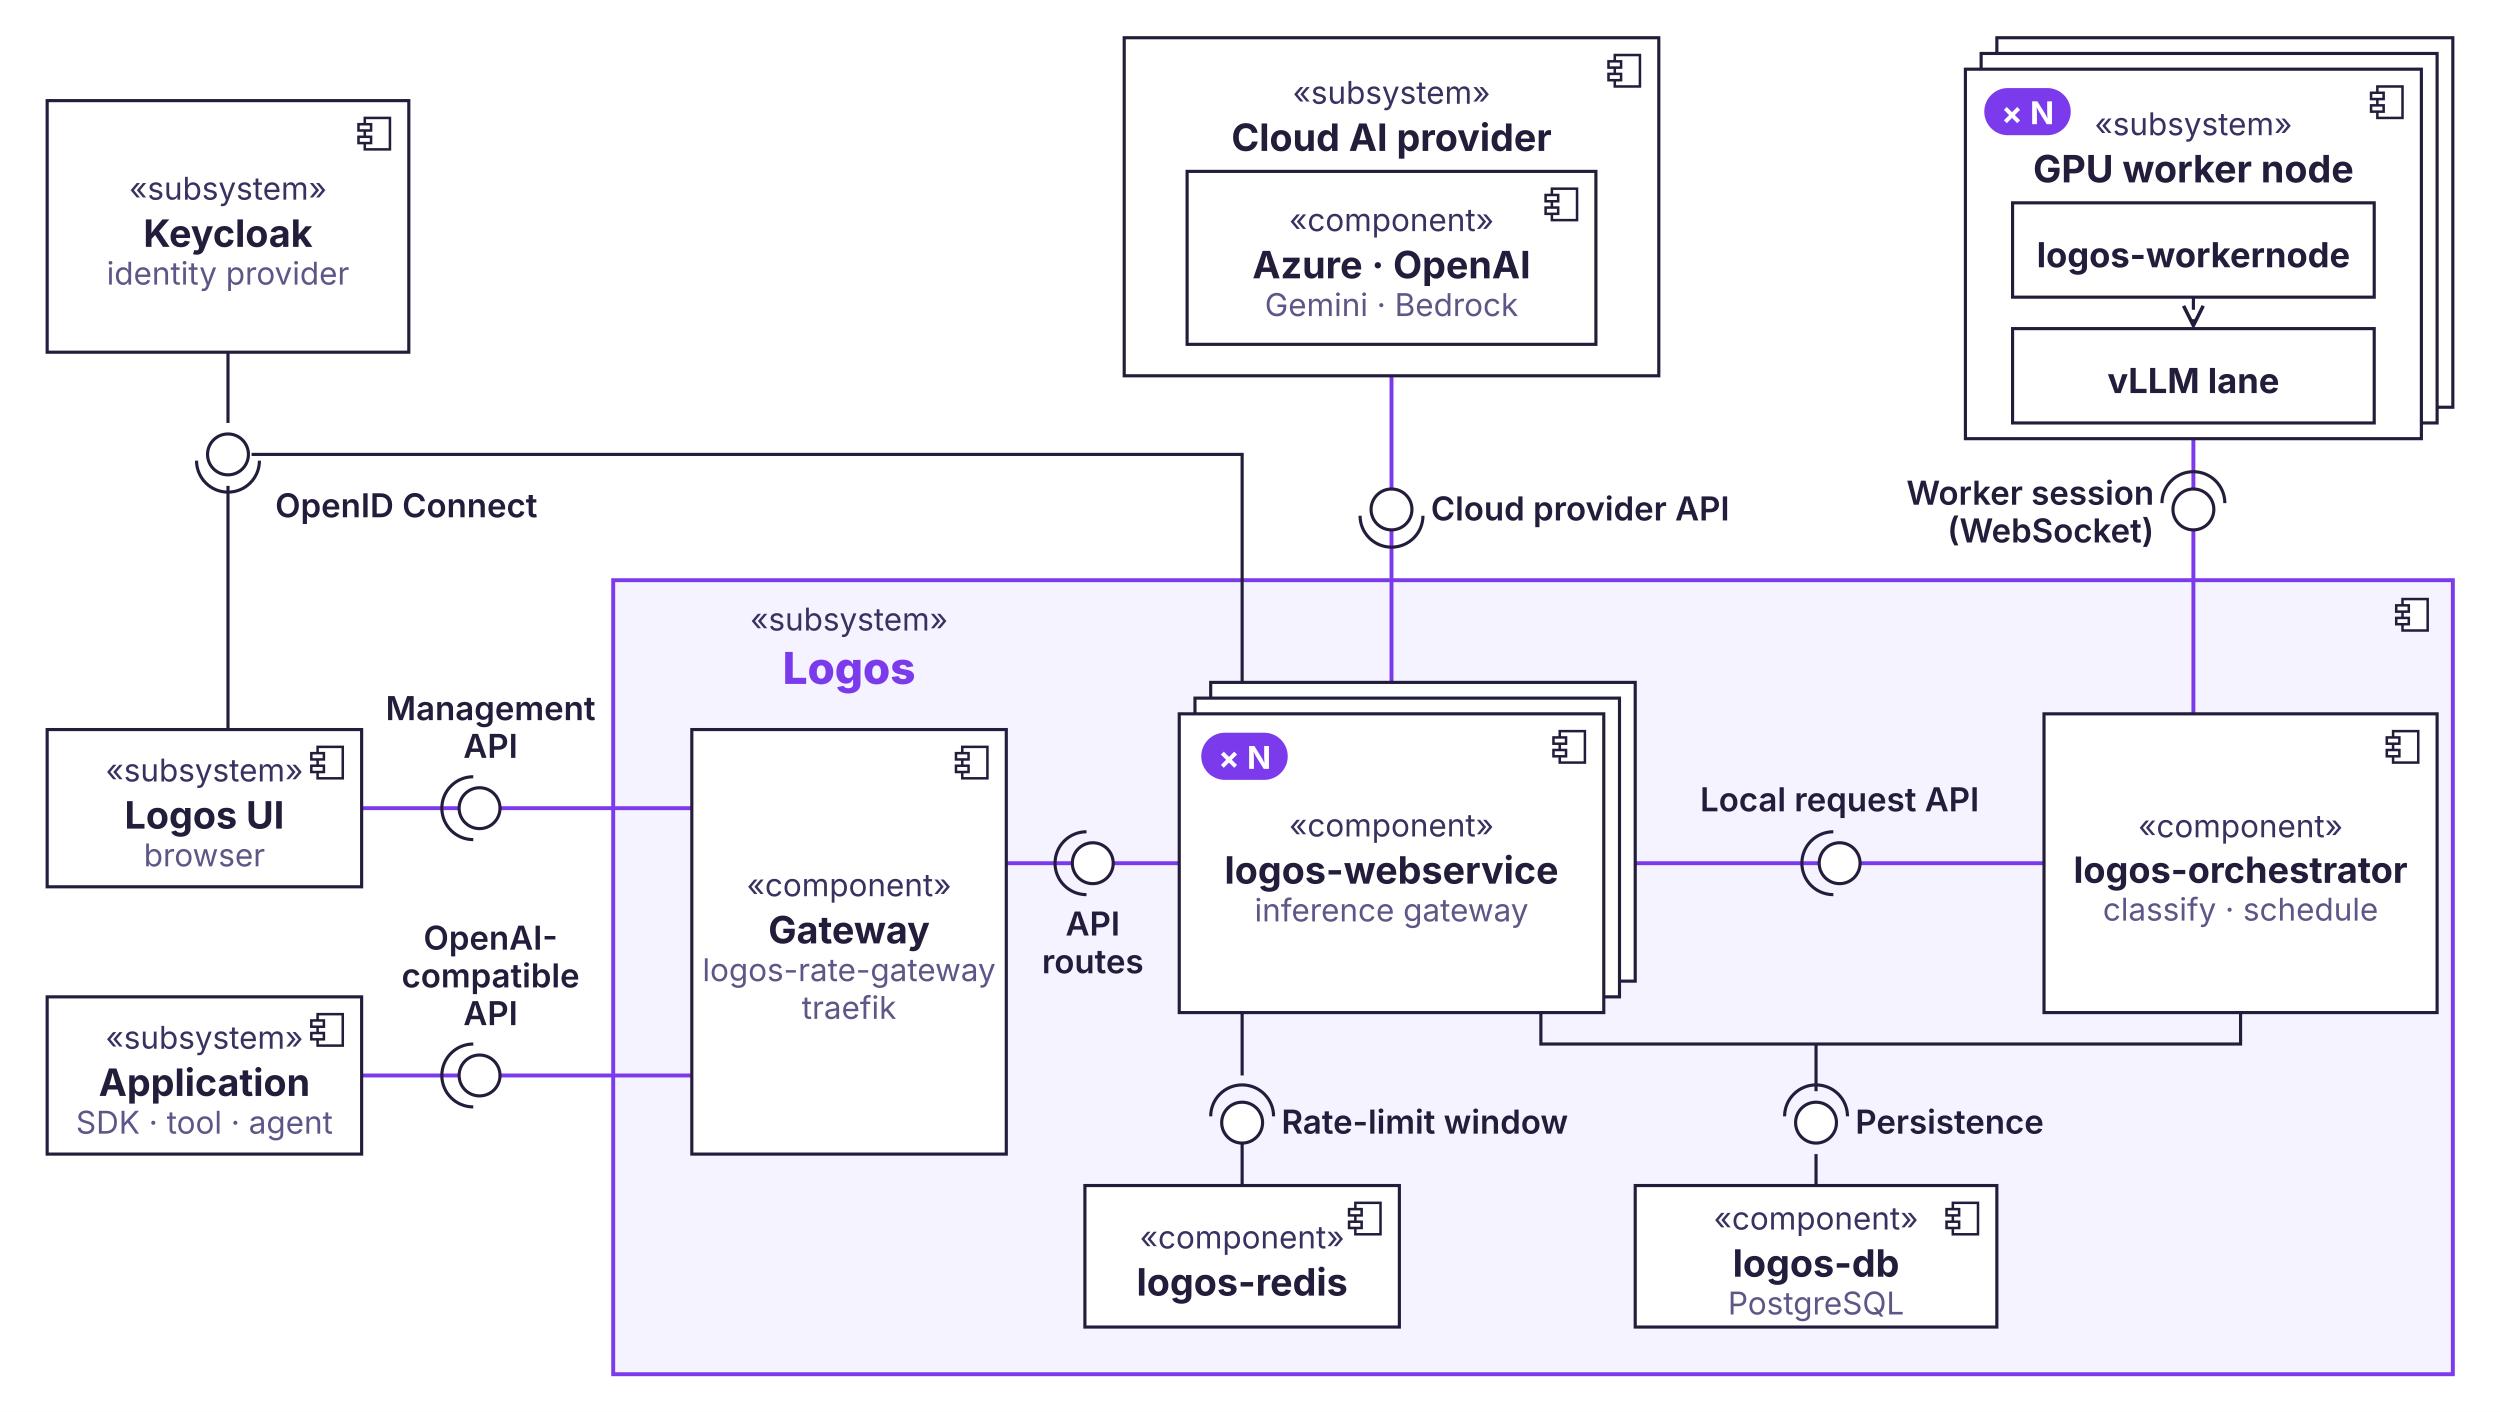
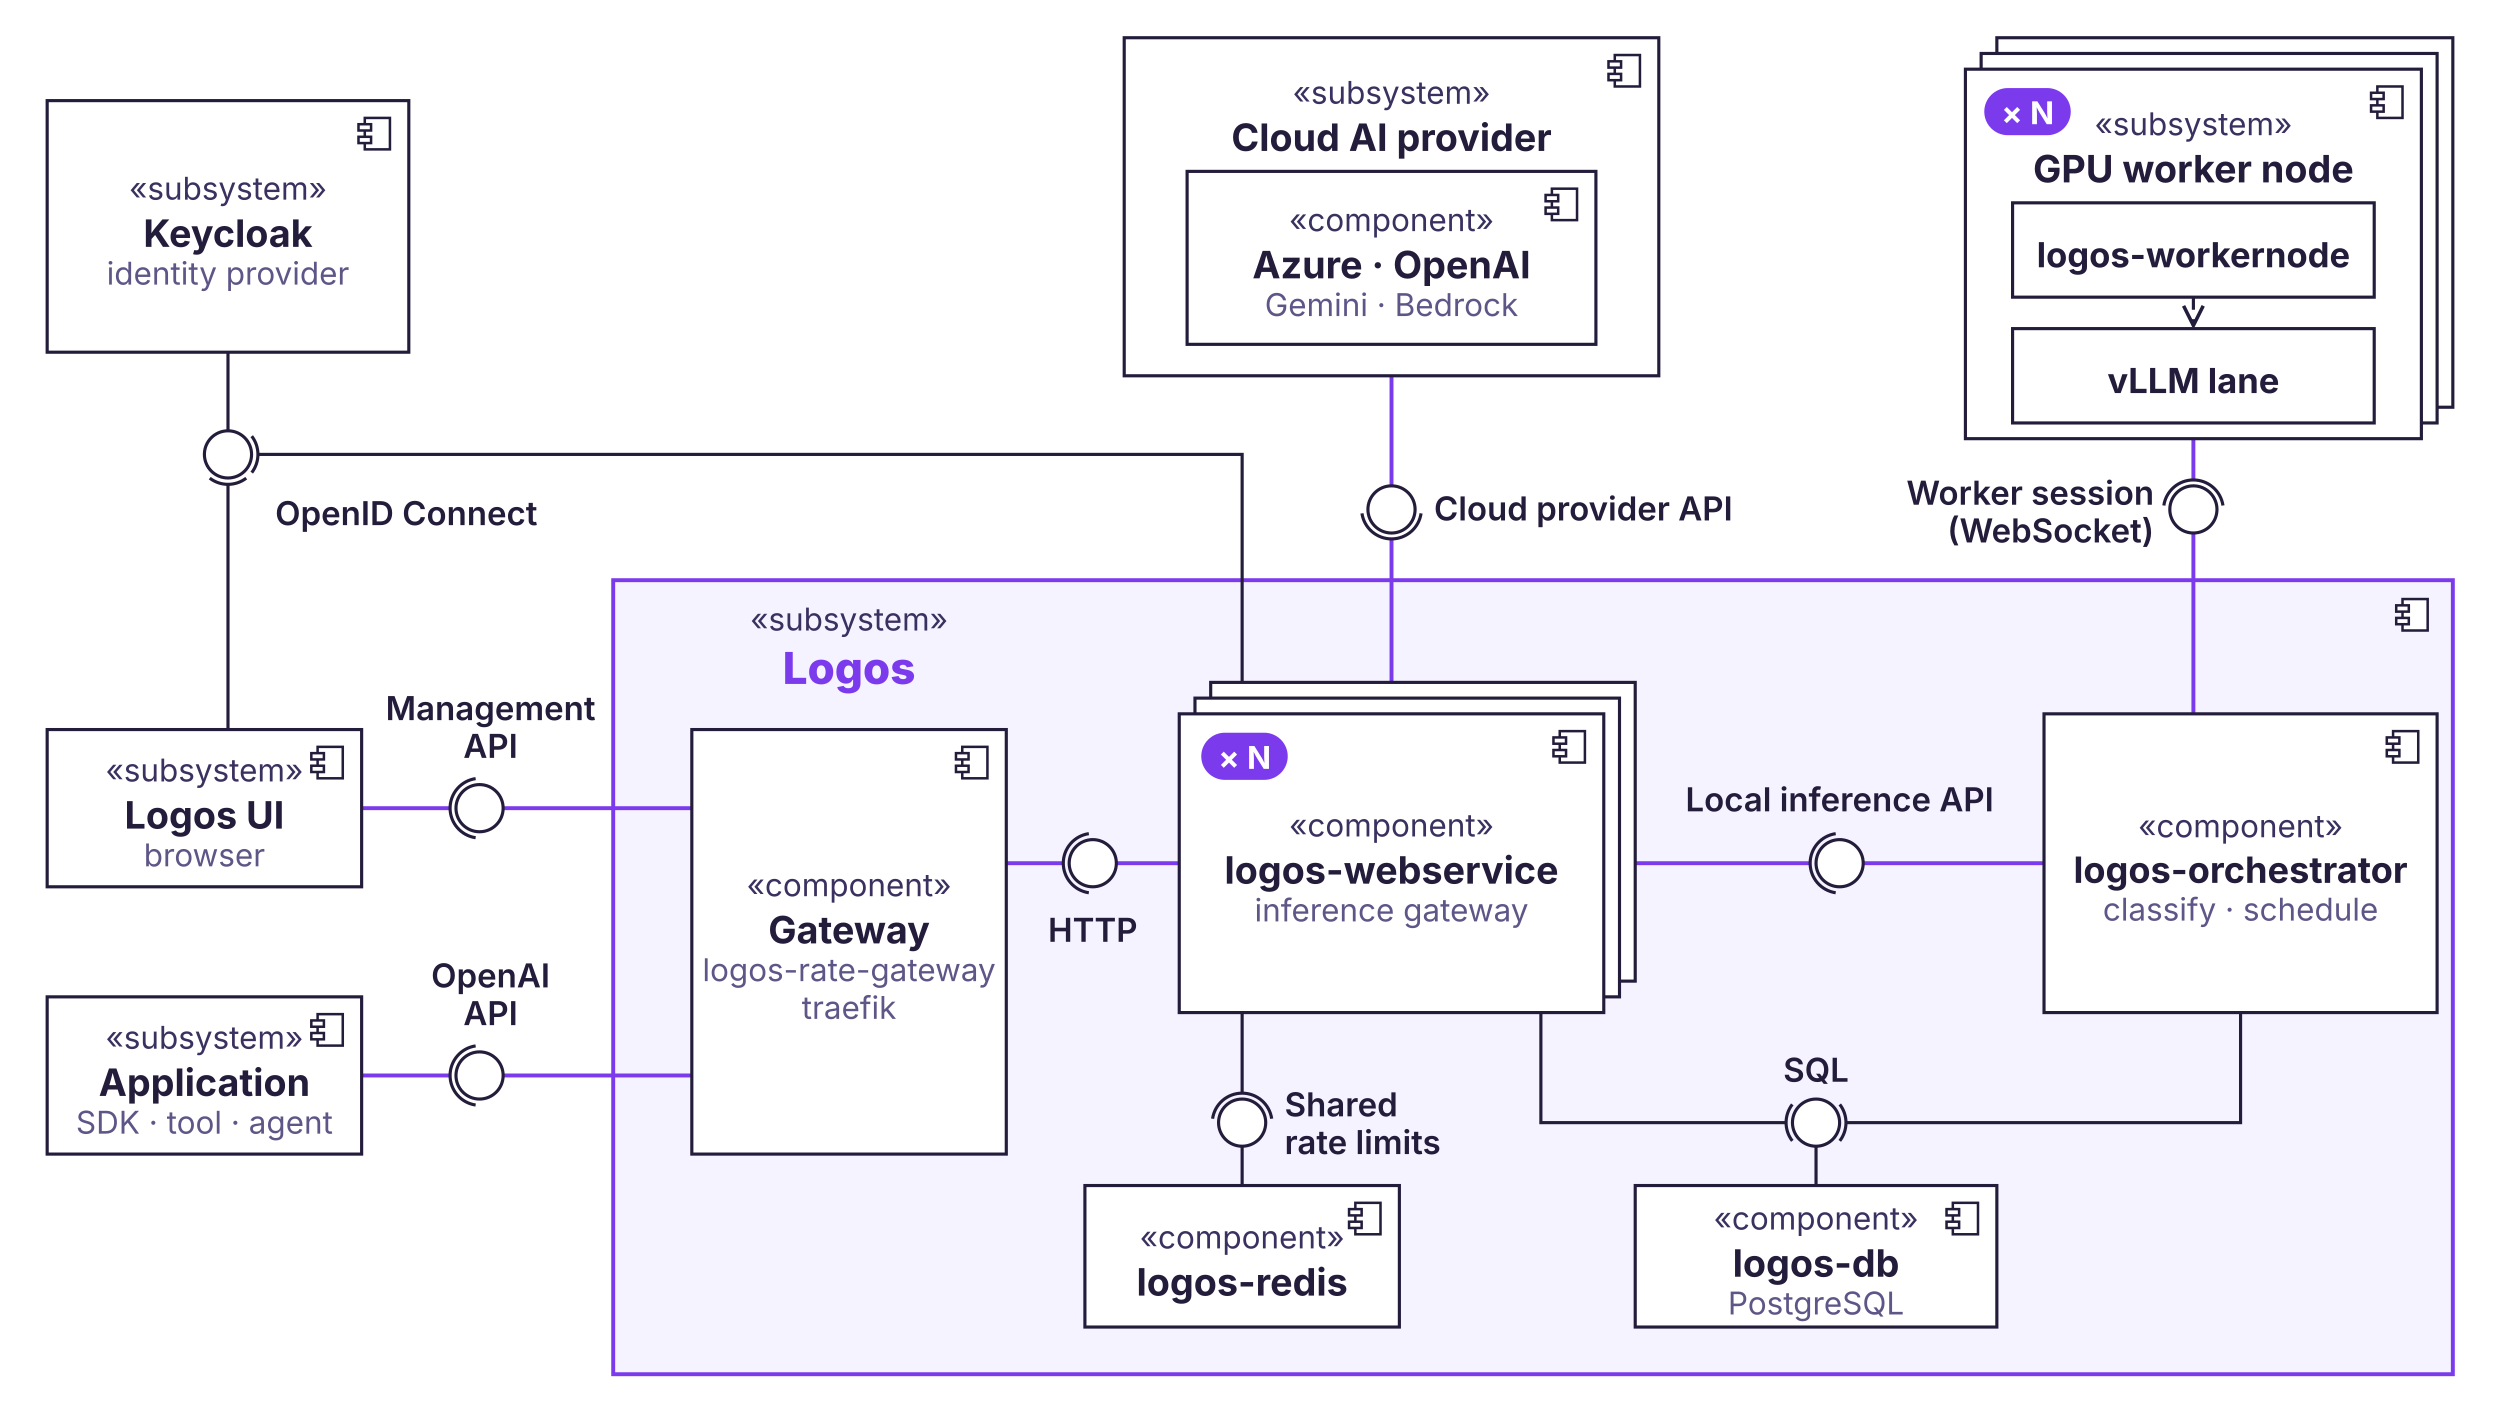
<svg xmlns="http://www.w3.org/2000/svg" viewBox="0 0 1590 898" width="1590" height="898" font-family="Inter, -apple-system, BlinkMacSystemFont, 'Segoe UI', Helvetica, Arial, sans-serif" role="img" aria-label="UML component diagram of Logos">
  <rect width="1590" height="898" fill="#fff" />
  <defs>
    <marker id="open" viewBox="0 0 12 12" refX="11" refY="6" markerUnits="userSpaceOnUse" markerWidth="15" markerHeight="15" orient="auto">
      <path d="M 1 1 L 11 6 L 1 11" fill="none" stroke="#241c3b" stroke-width="1.8" />
    </marker>
    <marker id="filled" viewBox="0 0 12 12" refX="11" refY="6" markerUnits="userSpaceOnUse" markerWidth="14" markerHeight="14" orient="auto">
      <path d="M 1 1 L 11 6 L 1 11 Z" fill="#241c3b" />
    </marker>
  </defs>
  <g transform="translate(30 24)">
    <rect x="360" y="345" width="1170" height="505" fill="rgba(237,233,254,0.55)" stroke="#7c3aed" stroke-width="2.5" />
    <g transform="translate(1494 357)" fill="#fff" stroke="#241c3b" stroke-width="1.6">
      <rect x="4" y="0" width="16" height="20" />
      <rect x="0" y="4" width="8" height="4" />
      <rect x="0" y="12" width="8" height="4" />
    </g>
    <text x="510" y="377" text-anchor="middle" font-size="20" font-weight="400" fill="#3b3160">«subsystem»</text>
    <text x="510" y="411" text-anchor="middle" font-size="28" font-weight="800" fill="#7c3aed">Logos</text>
-     <path d="M 200 490 H 410 M 200 660 H 410" fill="none" stroke="#7c3aed" stroke-width="2.5" />
-     <path d="M 610 525 H 720" fill="none" stroke="#7c3aed" stroke-width="2.5" />
-     <path d="M 855 215 V 410" fill="none" stroke="#7c3aed" stroke-width="2.5" />
-     <path d="M 1010 525 H 1270" fill="none" stroke="#7c3aed" stroke-width="2.5" />
-     <path d="M 1365 255 V 430" fill="none" stroke="#7c3aed" stroke-width="2.5" />
-     <path d="M 115 200 V 245 M 115 285 V 440" fill="none" stroke="#241c3b" stroke-width="2" />
-     <path d="M 130 265 H 760 V 410" fill="none" stroke="#241c3b" stroke-width="2" />
-     <path d="M 760 620 V 660 M 760 700 V 730" fill="none" stroke="#241c3b" stroke-width="2" />
-     <path d="M 950 620 V 640 H 1395 V 620 M 1125 640 V 670 M 1125 710 V 730" fill="none" stroke="#241c3b" stroke-width="2" />
+     <path d="M 200 490 H 256 M 290 490 H 410" fill="none" stroke="#7c3aed" stroke-width="2.5" />
+     <path d="M 200 660 H 256 M 290 660 H 410" fill="none" stroke="#7c3aed" stroke-width="2.5" />
+     <path d="M 610 525 H 646 M 680 525 H 720" fill="none" stroke="#7c3aed" stroke-width="2.5" />
+     <path d="M 855 410 V 319 M 855 285 V 215" fill="none" stroke="#7c3aed" stroke-width="2.5" />
+     <path d="M 1010 525 H 1121 M 1155 525 H 1270" fill="none" stroke="#7c3aed" stroke-width="2.5" />
+     <path d="M 1365 255 V 281 M 1365 315 V 430" fill="none" stroke="#7c3aed" stroke-width="2.5" />
+     <path d="M 115 200 V 250" fill="none" stroke="#241c3b" stroke-width="2" />
+     <path d="M 115 440 V 284" fill="none" stroke="#241c3b" stroke-width="2" />
+     <path d="M 760 410 V 265 H 134" fill="none" stroke="#241c3b" stroke-width="2" />
+     <path d="M 760 620 V 671 M 760 705 V 730" fill="none" stroke="#241c3b" stroke-width="2" />
+     <path d="M 950 620 V 690 H 1106" fill="none" stroke="#241c3b" stroke-width="2" />
+     <path d="M 1395 620 V 690 H 1144" fill="none" stroke="#241c3b" stroke-width="2" />
+     <path d="M 1125 705 V 730" fill="none" stroke="#241c3b" stroke-width="2" />
    <rect x="0" y="40" width="230" height="160" fill="#fff" stroke="#241c3b" stroke-width="2" />
    <g transform="translate(198 51)" fill="#fff" stroke="#241c3b" stroke-width="1.6">
      <rect x="4" y="0" width="16" height="20" />
      <rect x="0" y="4" width="8" height="4" />
      <rect x="0" y="12" width="8" height="4" />
    </g>
    <text x="115.0" y="103.0" text-anchor="middle" font-size="20" font-weight="400" fill="#3b3160">«subsystem»</text>
    <text x="115.0" y="133.0" text-anchor="middle" font-size="24" font-weight="700" fill="#241c3b">Keycloak</text>
    <text x="115.0" y="157.0" text-anchor="middle" font-size="20" font-weight="400" fill="#5f5688">identity provider</text>
    <rect x="685" y="0" width="340" height="215" fill="#fff" stroke="#241c3b" stroke-width="2" />
    <g transform="translate(993 11)" fill="#fff" stroke="#241c3b" stroke-width="1.6">
      <rect x="4" y="0" width="16" height="20" />
      <rect x="0" y="4" width="8" height="4" />
      <rect x="0" y="12" width="8" height="4" />
    </g>
    <text x="855.0" y="42" text-anchor="middle" font-size="20" font-weight="400" fill="#3b3160">«subsystem»</text>
    <text x="855.0" y="72" text-anchor="middle" font-size="24" font-weight="700" fill="#241c3b">Cloud AI provider</text>
    <rect x="725" y="85" width="260" height="110" fill="#fff" stroke="#241c3b" stroke-width="2" />
    <g transform="translate(953 96)" fill="#fff" stroke="#241c3b" stroke-width="1.6">
      <rect x="4" y="0" width="16" height="20" />
      <rect x="0" y="4" width="8" height="4" />
      <rect x="0" y="12" width="8" height="4" />
    </g>
    <text x="855.0" y="123.0" text-anchor="middle" font-size="20" font-weight="400" fill="#3b3160">«component»</text>
    <text x="855.0" y="153.0" text-anchor="middle" font-size="24" font-weight="700" fill="#241c3b">Azure · OpenAI</text>
    <text x="855.0" y="177.0" text-anchor="middle" font-size="20" font-weight="400" fill="#5f5688">Gemini · Bedrock</text>
    <rect x="1240" y="0" width="290" height="235" fill="#fff" stroke="#241c3b" stroke-width="2" />
    <rect x="1230" y="10" width="290" height="235" fill="#fff" stroke="#241c3b" stroke-width="2" />
    <rect x="1220" y="20" width="290" height="235" fill="#fff" stroke="#241c3b" stroke-width="2" />
    <g transform="translate(1478 31)" fill="#fff" stroke="#241c3b" stroke-width="1.6">
      <rect x="4" y="0" width="16" height="20" />
      <rect x="0" y="4" width="8" height="4" />
      <rect x="0" y="12" width="8" height="4" />
    </g>
    <text x="1365.0" y="62" text-anchor="middle" font-size="20" font-weight="400" fill="#3b3160">«subsystem»</text>
    <text x="1365.0" y="92" text-anchor="middle" font-size="24" font-weight="700" fill="#241c3b">GPU worker node</text>
    <rect x="1232" y="32" width="55" height="30" rx="15.0" fill="#7c3aed" />
    <text x="1259.6" y="55" text-anchor="middle" font-size="20" font-weight="700" fill="#fff">× N</text>
    <rect x="1250" y="105" width="230" height="60" fill="#fff" stroke="#241c3b" stroke-width="2" />
    <text x="1365.0" y="146.0" text-anchor="middle" font-size="22" font-weight="700" fill="#241c3b">logos-workernode</text>
    <rect x="1250" y="185" width="230" height="60" fill="#fff" stroke="#241c3b" stroke-width="2" />
    <text x="1365.0" y="226.0" text-anchor="middle" font-size="22" font-weight="700" fill="#241c3b">vLLM lane</text>
    <path d="M 1365 165 V 183" fill="none" stroke="#241c3b" stroke-width="2" stroke-dasharray="8 6" marker-end="url(#open)" />
    <rect x="0" y="440" width="200" height="100" fill="#fff" stroke="#241c3b" stroke-width="2" />
    <g transform="translate(168 451)" fill="#fff" stroke="#241c3b" stroke-width="1.6">
      <rect x="4" y="0" width="16" height="20" />
      <rect x="0" y="4" width="8" height="4" />
      <rect x="0" y="12" width="8" height="4" />
    </g>
    <text x="100.0" y="473.0" text-anchor="middle" font-size="20" font-weight="400" fill="#3b3160">«subsystem»</text>
    <text x="100.0" y="503.0" text-anchor="middle" font-size="24" font-weight="700" fill="#241c3b">Logos UI</text>
    <text x="100.0" y="527.0" text-anchor="middle" font-size="20" font-weight="400" fill="#5f5688">browser</text>
    <rect x="0" y="610" width="200" height="100" fill="#fff" stroke="#241c3b" stroke-width="2" />
    <g transform="translate(168 621)" fill="#fff" stroke="#241c3b" stroke-width="1.6">
      <rect x="4" y="0" width="16" height="20" />
      <rect x="0" y="4" width="8" height="4" />
      <rect x="0" y="12" width="8" height="4" />
    </g>
    <text x="100.0" y="643.0" text-anchor="middle" font-size="20" font-weight="400" fill="#3b3160">«subsystem»</text>
    <text x="100.0" y="673.0" text-anchor="middle" font-size="24" font-weight="700" fill="#241c3b">Application</text>
    <text x="100.0" y="697.0" text-anchor="middle" font-size="20" font-weight="400" fill="#5f5688">SDK · tool · agent</text>
    <rect x="410" y="440" width="200" height="270" fill="#fff" stroke="#241c3b" stroke-width="2" />
    <g transform="translate(578 451)" fill="#fff" stroke="#241c3b" stroke-width="1.6">
      <rect x="4" y="0" width="16" height="20" />
      <rect x="0" y="4" width="8" height="4" />
      <rect x="0" y="12" width="8" height="4" />
    </g>
    <text x="510.0" y="546.0" text-anchor="middle" font-size="20" font-weight="400" fill="#3b3160">«component»</text>
    <text x="510.0" y="576.0" text-anchor="middle" font-size="24" font-weight="700" fill="#241c3b">Gateway</text>
    <text x="510.0" y="600.0" text-anchor="middle" font-size="20" font-weight="400" fill="#5f5688">logos-rate-gateway</text>
    <text x="510.0" y="624.0" text-anchor="middle" font-size="20" font-weight="400" fill="#5f5688">traefik</text>
    <rect x="740" y="410" width="270" height="190" fill="#fff" stroke="#241c3b" stroke-width="2" />
    <rect x="730" y="420" width="270" height="190" fill="#fff" stroke="#241c3b" stroke-width="2" />
    <rect x="720" y="430" width="270" height="190" fill="#fff" stroke="#241c3b" stroke-width="2" />
    <g transform="translate(958 441)" fill="#fff" stroke="#241c3b" stroke-width="1.6">
      <rect x="4" y="0" width="16" height="20" />
      <rect x="0" y="4" width="8" height="4" />
      <rect x="0" y="12" width="8" height="4" />
    </g>
    <text x="855.0" y="508.0" text-anchor="middle" font-size="20" font-weight="400" fill="#3b3160">«component»</text>
    <text x="855.0" y="538.0" text-anchor="middle" font-size="24" font-weight="700" fill="#241c3b">logos-webservice</text>
    <text x="855.0" y="562.0" text-anchor="middle" font-size="20" font-weight="400" fill="#5f5688">inference gateway</text>
    <rect x="734" y="442" width="55" height="30" rx="15.0" fill="#7c3aed" />
    <text x="761.6" y="465" text-anchor="middle" font-size="20" font-weight="700" fill="#fff">× N</text>
    <rect x="1270" y="430" width="250" height="190" fill="#fff" stroke="#241c3b" stroke-width="2" />
    <g transform="translate(1488 441)" fill="#fff" stroke="#241c3b" stroke-width="1.6">
      <rect x="4" y="0" width="16" height="20" />
      <rect x="0" y="4" width="8" height="4" />
      <rect x="0" y="12" width="8" height="4" />
    </g>
    <text x="1395.0" y="508.5" text-anchor="middle" font-size="20" font-weight="400" fill="#3b3160">«component»</text>
    <text x="1395.0" y="537.5" text-anchor="middle" font-size="23" font-weight="700" fill="#241c3b">logos-orchestrator</text>
    <text x="1395.0" y="561.5" text-anchor="middle" font-size="20" font-weight="400" fill="#5f5688">classify · schedule</text>
    <rect x="660" y="730" width="200" height="90" fill="#fff" stroke="#241c3b" stroke-width="2" />
    <g transform="translate(828 741)" fill="#fff" stroke="#241c3b" stroke-width="1.6">
      <rect x="4" y="0" width="16" height="20" />
      <rect x="0" y="4" width="8" height="4" />
      <rect x="0" y="12" width="8" height="4" />
    </g>
    <text x="760.0" y="770.0" text-anchor="middle" font-size="20" font-weight="400" fill="#3b3160">«component»</text>
    <text x="760.0" y="800.0" text-anchor="middle" font-size="24" font-weight="700" fill="#241c3b">logos-redis</text>
    <rect x="1010" y="730" width="230" height="90" fill="#fff" stroke="#241c3b" stroke-width="2" />
    <g transform="translate(1208 741)" fill="#fff" stroke="#241c3b" stroke-width="1.6">
      <rect x="4" y="0" width="16" height="20" />
      <rect x="0" y="4" width="8" height="4" />
      <rect x="0" y="12" width="8" height="4" />
    </g>
    <text x="1125.0" y="758.0" text-anchor="middle" font-size="20" font-weight="400" fill="#3b3160">«component»</text>
    <text x="1125.0" y="788.0" text-anchor="middle" font-size="24" font-weight="700" fill="#241c3b">logos-db</text>
    <text x="1125.0" y="812.0" text-anchor="middle" font-size="20" font-weight="400" fill="#5f5688">PostgreSQL</text>
-     <circle cx="275" cy="490" r="13" fill="#fff" stroke="#241c3b" stroke-width="2" />
-     <path d="M 271 470 A 20 20 0 0 0 271 510" fill="none" stroke="#241c3b" stroke-width="2" />
+     <path d="M 272.5 508.8 A 19 19 0 0 1 272.5 471.2" fill="none" stroke="#241c3b" stroke-width="2" />
+     <circle cx="275" cy="490" r="15" fill="#fff" stroke="#241c3b" stroke-width="2" />
    <text x="282" y="434" text-anchor="middle" font-size="21" font-weight="600" fill="#241c3b">Management</text>
    <text x="282" y="458" text-anchor="middle" font-size="21" font-weight="600" fill="#241c3b">API</text>
-     <circle cx="275" cy="660" r="13" fill="#fff" stroke="#241c3b" stroke-width="2" />
-     <path d="M 271 640 A 20 20 0 0 0 271 680" fill="none" stroke="#241c3b" stroke-width="2" />
-     <text x="282" y="580" text-anchor="middle" font-size="21" font-weight="600" fill="#241c3b">OpenAI-</text>
-     <text x="282" y="604" text-anchor="middle" font-size="21" font-weight="600" fill="#241c3b">compatible</text>
+     <path d="M 272.5 678.8 A 19 19 0 0 1 272.5 641.2" fill="none" stroke="#241c3b" stroke-width="2" />
+     <circle cx="275" cy="660" r="15" fill="#fff" stroke="#241c3b" stroke-width="2" />
+     <text x="282" y="604" text-anchor="middle" font-size="21" font-weight="600" fill="#241c3b">OpenAI</text>
    <text x="282" y="628" text-anchor="middle" font-size="21" font-weight="600" fill="#241c3b">API</text>
-     <circle cx="115" cy="265" r="13" fill="#fff" stroke="#241c3b" stroke-width="2" />
-     <path d="M 95 269 A 20 20 0 0 0 135 269" fill="none" stroke="#241c3b" stroke-width="2" />
-     <text x="145" y="305" text-anchor="start" font-size="21" font-weight="600" fill="#241c3b">OpenID Connect</text>
-     <circle cx="855" cy="300" r="13" fill="#fff" stroke="#241c3b" stroke-width="2" />
-     <path d="M 835 304 A 20 20 0 0 0 875 304" fill="none" stroke="#241c3b" stroke-width="2" />
-     <text x="880" y="307" text-anchor="start" font-size="21" font-weight="600" fill="#241c3b">Cloud provider API</text>
-     <circle cx="665" cy="525" r="13" fill="#fff" stroke="#241c3b" stroke-width="2" />
-     <path d="M 661 505 A 20 20 0 0 0 661 545" fill="none" stroke="#241c3b" stroke-width="2" />
-     <text x="665" y="571" text-anchor="middle" font-size="21" font-weight="600" fill="#241c3b">API</text>
-     <text x="665" y="595" text-anchor="middle" font-size="21" font-weight="600" fill="#241c3b">routes</text>
-     <circle cx="1140" cy="525" r="13" fill="#fff" stroke="#241c3b" stroke-width="2" />
-     <path d="M 1136 505 A 20 20 0 0 0 1136 545" fill="none" stroke="#241c3b" stroke-width="2" />
-     <text x="1140" y="492" text-anchor="middle" font-size="21" font-weight="600" fill="#241c3b">Local request API</text>
-     <circle cx="760" cy="690" r="13" fill="#fff" stroke="#241c3b" stroke-width="2" />
-     <path d="M 740 686 A 20 20 0 0 1 780 686" fill="none" stroke="#241c3b" stroke-width="2" />
-     <text x="785" y="697" text-anchor="start" font-size="21" font-weight="600" fill="#241c3b">Rate-limit window</text>
-     <circle cx="1125" cy="690" r="13" fill="#fff" stroke="#241c3b" stroke-width="2" />
-     <path d="M 1105 686 A 20 20 0 0 1 1145 686" fill="none" stroke="#241c3b" stroke-width="2" />
-     <text x="1150" y="697" text-anchor="start" font-size="21" font-weight="600" fill="#241c3b">Persistence</text>
-     <circle cx="1365" cy="300" r="13" fill="#fff" stroke="#241c3b" stroke-width="2" />
-     <path d="M 1345 296 A 20 20 0 0 1 1385 296" fill="none" stroke="#241c3b" stroke-width="2" />
+     <path d="M 126.6 280.1 A 19 19 0 0 1 103.4 280.1" fill="none" stroke="#241c3b" stroke-width="2" />
+     <path d="M 130.1 253.4 A 19 19 0 0 1 130.1 276.6" fill="none" stroke="#241c3b" stroke-width="2" />
+     <circle cx="115" cy="265" r="15" fill="#fff" stroke="#241c3b" stroke-width="2" />
+     <text x="145" y="310" text-anchor="start" font-size="21" font-weight="600" fill="#241c3b">OpenID Connect</text>
+     <path d="M 873.8 302.5 A 19 19 0 0 1 836.2 302.5" fill="none" stroke="#241c3b" stroke-width="2" />
+     <circle cx="855" cy="300" r="15" fill="#fff" stroke="#241c3b" stroke-width="2" />
+     <text x="882" y="307" text-anchor="start" font-size="21" font-weight="600" fill="#241c3b">Cloud provider API</text>
+     <path d="M 662.5 543.8 A 19 19 0 0 1 662.5 506.2" fill="none" stroke="#241c3b" stroke-width="2" />
+     <circle cx="665" cy="525" r="15" fill="#fff" stroke="#241c3b" stroke-width="2" />
+     <text x="665" y="575" text-anchor="middle" font-size="21" font-weight="600" fill="#241c3b">HTTP</text>
+     <path d="M 1137.5 543.8 A 19 19 0 0 1 1137.5 506.2" fill="none" stroke="#241c3b" stroke-width="2" />
+     <circle cx="1140" cy="525" r="15" fill="#fff" stroke="#241c3b" stroke-width="2" />
+     <text x="1140" y="492" text-anchor="middle" font-size="21" font-weight="600" fill="#241c3b">Local inference API</text>
+     <path d="M 741.2 687.5 A 19 19 0 0 1 778.8 687.5" fill="none" stroke="#241c3b" stroke-width="2" />
+     <circle cx="760" cy="690" r="15" fill="#fff" stroke="#241c3b" stroke-width="2" />
+     <text x="787" y="686" text-anchor="start" font-size="21" font-weight="600" fill="#241c3b">Shared</text>
+     <text x="787" y="710" text-anchor="start" font-size="21" font-weight="600" fill="#241c3b">rate limits</text>
+     <path d="M 1109.9 701.6 A 19 19 0 0 1 1109.9 678.4" fill="none" stroke="#241c3b" stroke-width="2" />
+     <path d="M 1140.1 678.4 A 19 19 0 0 1 1140.1 701.6" fill="none" stroke="#241c3b" stroke-width="2" />
+     <circle cx="1125" cy="690" r="15" fill="#fff" stroke="#241c3b" stroke-width="2" />
+     <text x="1125" y="664" text-anchor="middle" font-size="21" font-weight="600" fill="#241c3b">SQL</text>
+     <path d="M 1346.2 297.5 A 19 19 0 0 1 1383.8 297.5" fill="none" stroke="#241c3b" stroke-width="2" />
+     <circle cx="1365" cy="300" r="15" fill="#fff" stroke="#241c3b" stroke-width="2" />
    <text x="1340" y="297" text-anchor="end" font-size="21" font-weight="600" fill="#241c3b">Worker session</text>
    <text x="1340" y="321" text-anchor="end" font-size="21" font-weight="600" fill="#241c3b">(WebSocket)</text>
  </g>
</svg>
